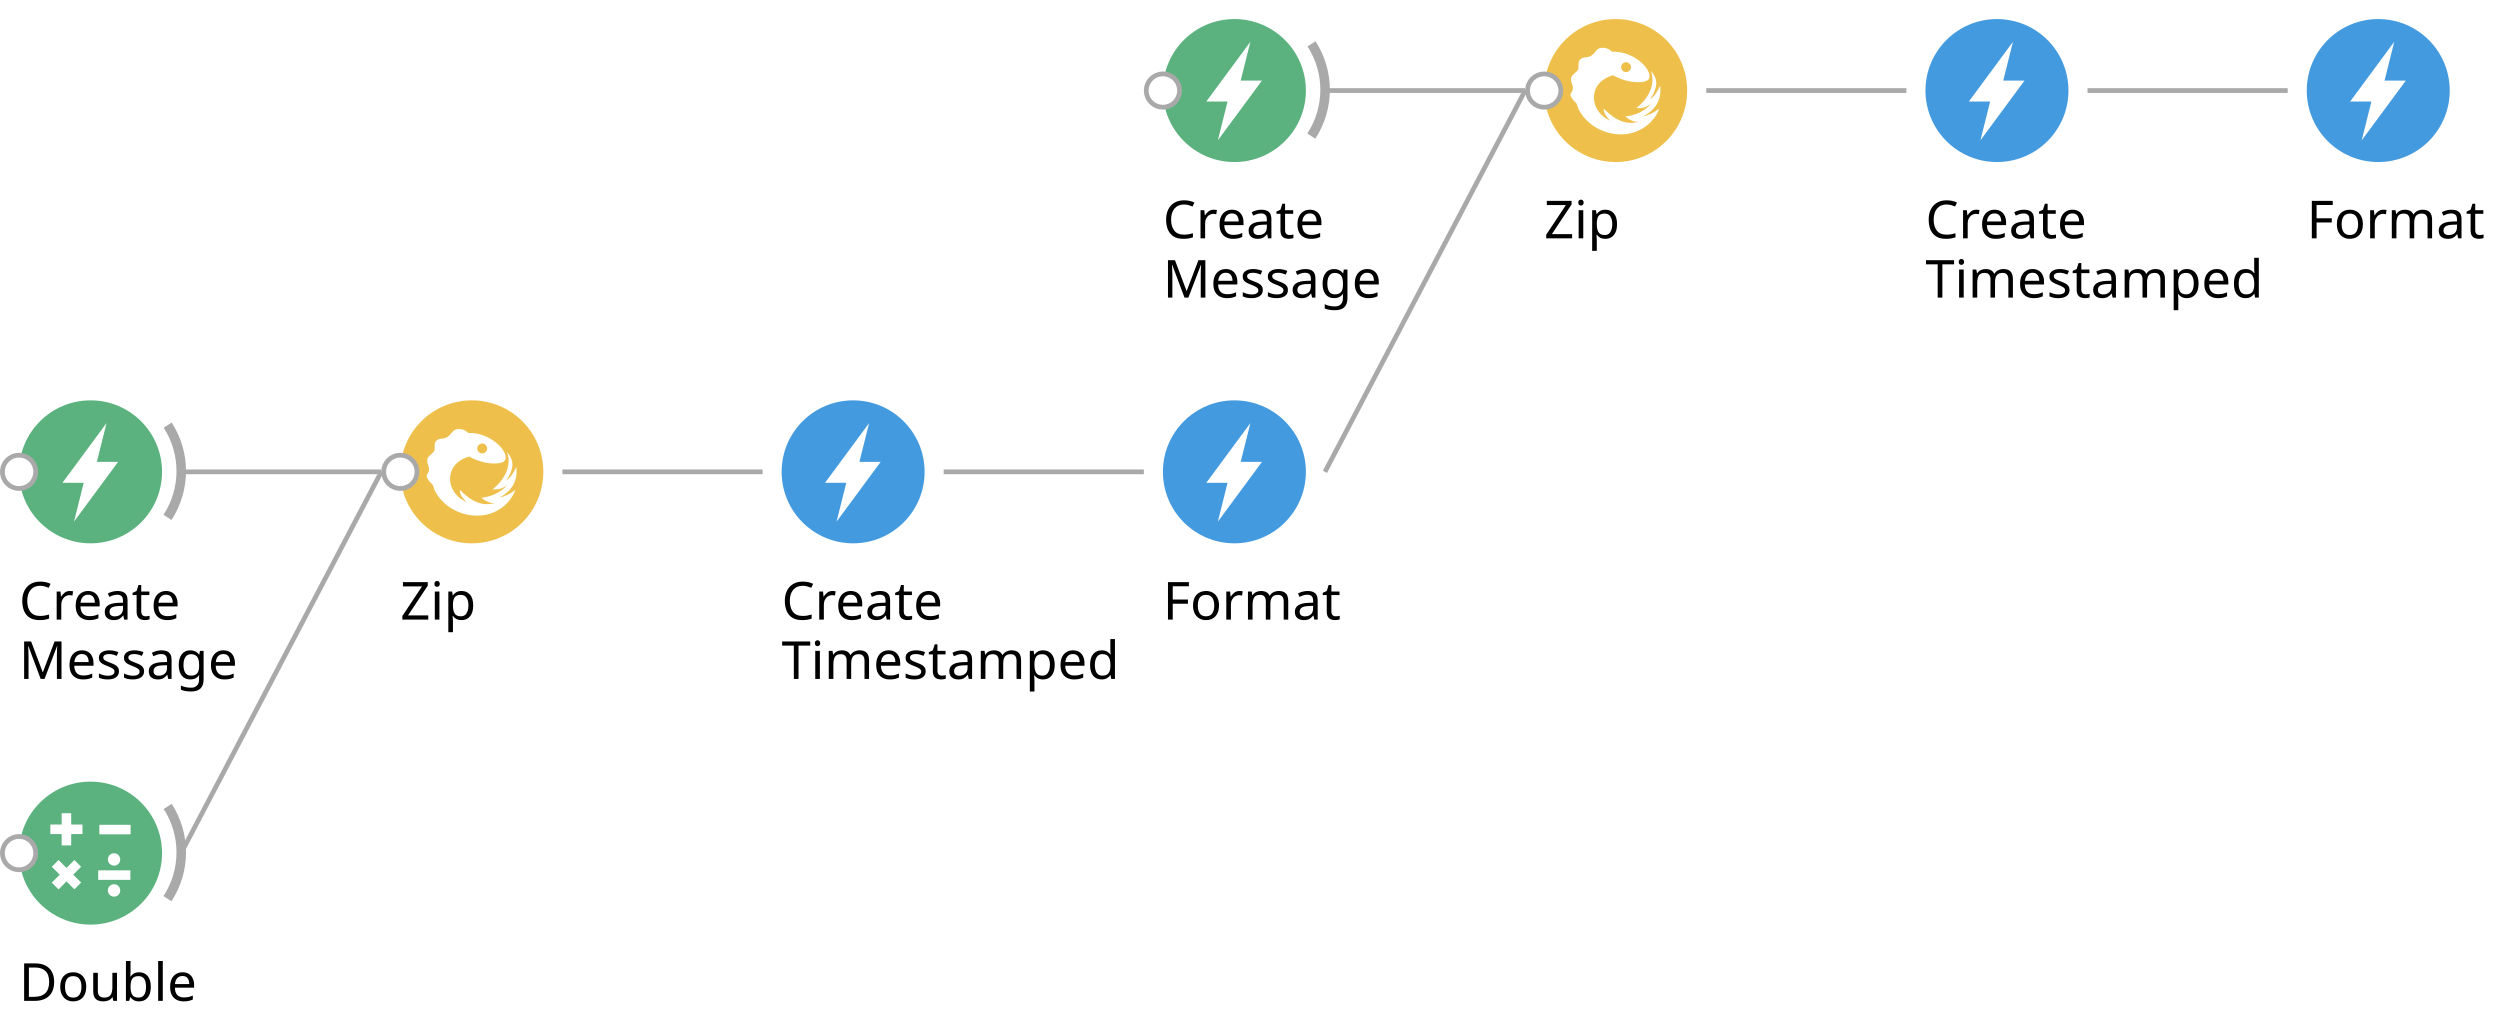
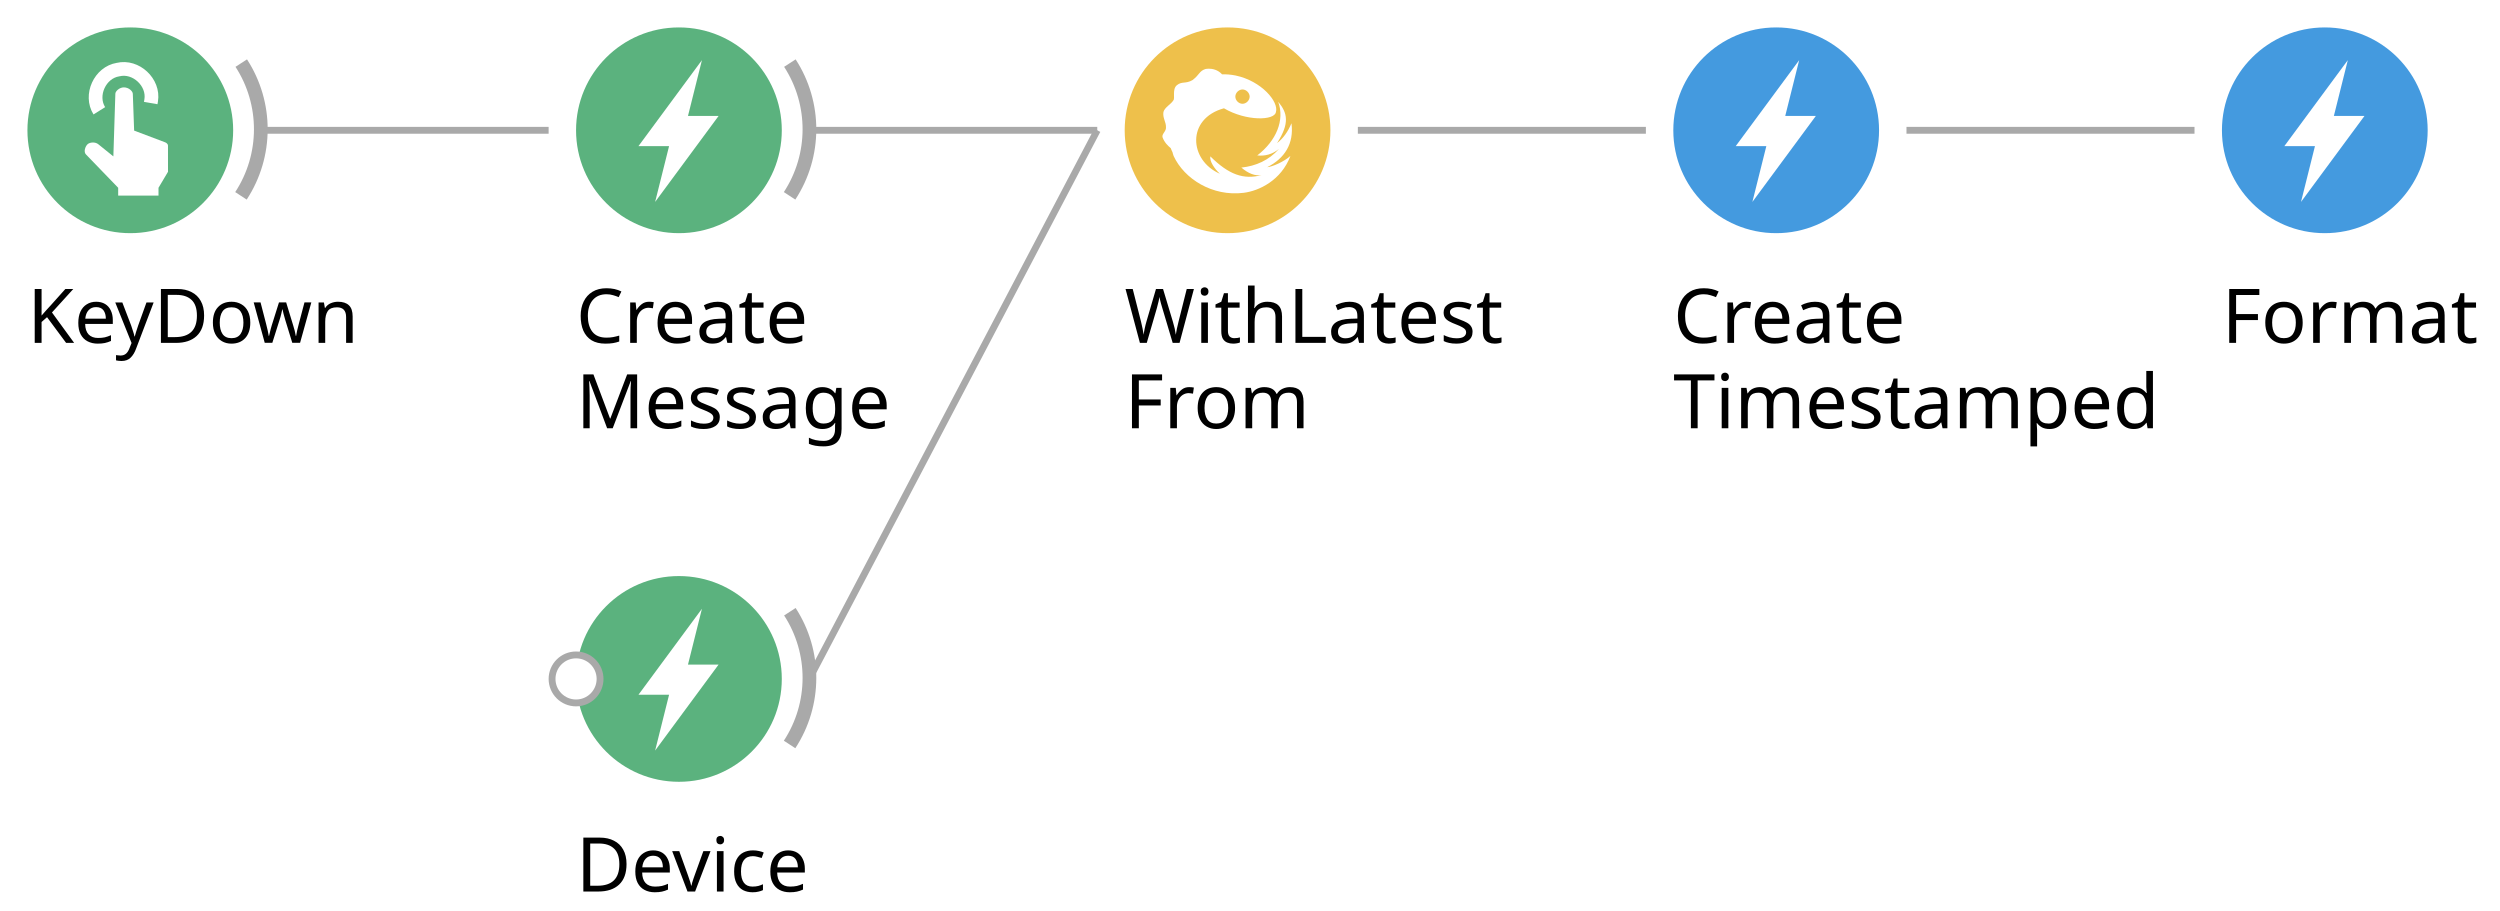
- <svg xmlns="http://www.w3.org/2000/svg" width="524.546" height="212.825" id="SvgGdi_output">
+ <svg xmlns="http://www.w3.org/2000/svg" width="364.546" height="132.825" id="SvgGdi_output">
  <rect id="background" height="100.00%" style="fill:rgb(255,255,255);" width="100.00%" y="0.00" x="0.00" />
  <g style="shape-rendering:auto;" id="root_group">
-     <line y1="19.00" style="stroke:rgb(169,169,169);fill:none;stroke-linecap:butt;stroke-miterlimit:9;opacity:1;stroke-width:1;stroke-linejoin:miter;" id="47" x2="480.00" y2="19.00" x1="438.00" />
-     <line y1="19.00" style="stroke:rgb(169,169,169);fill:none;stroke-linecap:butt;stroke-miterlimit:9;opacity:1;stroke-width:1;stroke-linejoin:miter;" id="48" x2="400.00" y2="19.00" x1="358.00" />
-     <line y1="19.00" style="stroke:rgb(169,169,169);fill:none;stroke-linecap:butt;stroke-miterlimit:9;opacity:1;stroke-width:1;stroke-linejoin:miter;" id="49" x2="320.00" y2="19.00" x1="278.00" />
-     <line y1="99.00" style="stroke:rgb(169,169,169);fill:none;stroke-linecap:butt;stroke-miterlimit:9;opacity:1;stroke-width:1;stroke-linejoin:miter;" id="50" x2="320.00" y2="19.00" x1="278.00" />
-     <line y1="99.00" style="stroke:rgb(169,169,169);fill:none;stroke-linecap:butt;stroke-miterlimit:9;opacity:1;stroke-width:1;stroke-linejoin:miter;" id="51" x2="240.00" y2="99.00" x1="198.00" />
-     <line y1="99.00" style="stroke:rgb(169,169,169);fill:none;stroke-linecap:butt;stroke-miterlimit:9;opacity:1;stroke-width:1;stroke-linejoin:miter;" id="52" x2="160.00" y2="99.00" x1="118.00" />
-     <line y1="99.00" style="stroke:rgb(169,169,169);fill:none;stroke-linecap:butt;stroke-miterlimit:9;opacity:1;stroke-width:1;stroke-linejoin:miter;" id="53" x2="80.00" y2="99.00" x1="38.00" />
-     <line y1="179.00" style="stroke:rgb(169,169,169);fill:none;stroke-linecap:butt;stroke-miterlimit:9;opacity:1;stroke-width:1;stroke-linejoin:miter;" id="54" x2="80.00" y2="99.00" x1="38.00" />
-     <ellipse id="55" cy="15.00" cx="15.00" transform="matrix(1.00 0.00 0.00 1.00 484.00 4.00 ) " rx="15.00" ry="15.00" style="stroke:none;opacity:1;fill:rgb(68,154,223);" />
-     <path d="M 11.529 25.444 20.783 12.908 16.32 12.908 18.355 4.769 9.101 17.305 13.564 17.305 z " style="stroke:none;fill-rule:evenodd;opacity:1;fill:rgb(255,255,255);" transform="matrix(1.00 0.00 0.00 1.00 484.00 4.00 ) " id="56" />
-     <text id="57" transform="matrix(1.00 0.00 0.00 1.00 0.00 0.00 ) " x="484.00px" y="39.00px" style="stroke:none;clip-path:url(#59_text_clipper);font-family:Microsoft Sans Serif;fill:rgb(0,0,0);font-size:8.25pt;opacity:1;">
-       <tspan dy="8.25pt" id="61">Format</tspan>
+     <line y1="19.00" style="stroke:rgb(169,169,169);fill:none;stroke-linecap:butt;stroke-miterlimit:9;opacity:1;stroke-width:1;stroke-linejoin:miter;" id="728" x2="320.00" y2="19.00" x1="278.00" />
+     <line y1="19.00" style="stroke:rgb(169,169,169);fill:none;stroke-linecap:butt;stroke-miterlimit:9;opacity:1;stroke-width:1;stroke-linejoin:miter;" id="729" x2="240.00" y2="19.00" x1="198.00" />
+     <line y1="19.00" style="stroke:rgb(169,169,169);fill:none;stroke-linecap:butt;stroke-miterlimit:9;opacity:1;stroke-width:1;stroke-linejoin:miter;" id="730" x2="160.00" y2="19.00" x1="118.00" />
+     <line y1="99.00" style="stroke:rgb(169,169,169);fill:none;stroke-linecap:butt;stroke-miterlimit:9;opacity:1;stroke-width:1;stroke-linejoin:miter;" id="731" x2="160.00" y2="19.00" x1="118.00" />
+     <line y1="19.00" style="stroke:rgb(169,169,169);fill:none;stroke-linecap:butt;stroke-miterlimit:9;opacity:1;stroke-width:1;stroke-linejoin:miter;" id="732" x2="80.00" y2="19.00" x1="38.00" />
+     <ellipse id="733" cy="15.00" cx="15.00" transform="matrix(1.00 0.00 0.00 1.00 324.00 4.00 ) " rx="15.00" ry="15.00" style="stroke:none;opacity:1;fill:rgb(68,154,223);" />
+     <path d="M 11.529 25.444 20.783 12.908 16.32 12.908 18.355 4.769 9.101 17.305 13.564 17.305 z " style="stroke:none;fill-rule:evenodd;opacity:1;fill:rgb(255,255,255);" transform="matrix(1.00 0.00 0.00 1.00 324.00 4.00 ) " id="734" />
+     <text id="735" transform="matrix(1.00 0.00 0.00 1.00 0.00 0.00 ) " x="324.00px" y="39.00px" style="stroke:none;clip-path:url(#737_text_clipper);font-family:Microsoft Sans Serif;fill:rgb(0,0,0);font-size:8.25pt;opacity:1;">
+       <tspan dy="8.25pt" id="739">Format</tspan>
    </text>
-     <ellipse id="63" cy="15.00" cx="15.00" transform="matrix(1.00 0.00 0.00 1.00 404.00 4.00 ) " rx="15.00" ry="15.00" style="stroke:none;opacity:1;fill:rgb(68,154,223);" />
-     <path d="M 11.529 25.444 20.783 12.908 16.32 12.908 18.355 4.769 9.101 17.305 13.564 17.305 z " style="stroke:none;fill-rule:evenodd;opacity:1;fill:rgb(255,255,255);" transform="matrix(1.00 0.00 0.00 1.00 404.00 4.00 ) " id="64" />
-     <text id="65" transform="matrix(1.00 0.00 0.00 1.00 0.00 0.00 ) " x="404.00px" y="39.00px" style="stroke:none;clip-path:url(#67_text_clipper);font-family:Microsoft Sans Serif;fill:rgb(0,0,0);font-size:8.25pt;opacity:1;">
-       <tspan dy="8.25pt" id="69">Create</tspan>
+     <ellipse id="741" cy="15.00" cx="15.00" transform="matrix(1.00 0.00 0.00 1.00 244.00 4.00 ) " rx="15.00" ry="15.00" style="stroke:none;opacity:1;fill:rgb(68,154,223);" />
+     <path d="M 11.529 25.444 20.783 12.908 16.32 12.908 18.355 4.769 9.101 17.305 13.564 17.305 z " style="stroke:none;fill-rule:evenodd;opacity:1;fill:rgb(255,255,255);" transform="matrix(1.00 0.00 0.00 1.00 244.00 4.00 ) " id="742" />
+     <text id="743" transform="matrix(1.00 0.00 0.00 1.00 0.00 0.00 ) " x="244.00px" y="39.00px" style="stroke:none;clip-path:url(#745_text_clipper);font-family:Microsoft Sans Serif;fill:rgb(0,0,0);font-size:8.25pt;opacity:1;">
+       <tspan dy="8.25pt" id="747">Create</tspan>
    </text>
-     <text id="71" transform="matrix(1.00 0.00 0.00 1.00 0.00 0.00 ) " x="404.00px" y="51.45px" style="stroke:none;clip-path:url(#73_text_clipper);font-family:Microsoft Sans Serif;fill:rgb(0,0,0);font-size:8.25pt;opacity:1;">
-       <tspan dy="8.25pt" id="75">Timestamped</tspan>
+     <text id="749" transform="matrix(1.00 0.00 0.00 1.00 0.00 0.00 ) " x="244.00px" y="51.45px" style="stroke:none;clip-path:url(#751_text_clipper);font-family:Microsoft Sans Serif;fill:rgb(0,0,0);font-size:8.25pt;opacity:1;">
+       <tspan dy="8.25pt" id="753">Timestamped</tspan>
    </text>
-     <ellipse id="77" cy="15.00" cx="15.00" transform="matrix(1.00 0.00 0.00 1.00 324.00 4.00 ) " rx="15.00" ry="15.00" style="stroke:none;opacity:1;fill:rgb(238,192,75);" />
-     <path d="M 12.246 6.014 12.246 6.02 C 12.058 6.02 11.895 6.04 11.767 6.066 10.869 6.353 10.896 6.934 9.877 7.686 8.863 8.264 8.353 7.82 7.615 8.42 6.878 9.016 7.393 10.383 7.084 10.648 6.777 11.18 5.826 11.655 5.652 12.326 5.509 13.185 6.042 13.797 6.021 14.533 6.083 15.146 5.411 15.495 5.508 15.992 5.797 16.804 6.354 17.292 6.617 17.518 6.663 17.55 6.7 17.599 6.715 17.602 6.791 17.792 6.859 17.986 6.955 18.166 6.95 18.14 6.949 18.114 6.943 18.088 6.998 18.305 7.055 18.524 7.133 18.738 8.683 22.099 12.814 24.686 17.342 24.117 19.541 23.848 22.824 22.332 24.166 18.738 23.22 19.587 21.532 20.324 20.777 20.381 23.33 19.105 24.707 16.937 24.32 13.975 23.792 15.233 23.093 16.201 22.221 16.865 24.075 13.976 23.757 12.481 22.385 10.84 23.366 13.539 22.097 16.534 19.332 18.664 20.452 18.785 21.517 18.516 22.502 17.713 21.013 19.374 19.15 20.208 17.014 20.436 18.034 21.303 19.018 21.695 19.959 21.527 17.345 22.249 15.155 21.454 12.49 18.801 12.351 19.515 13.105 20.628 13.883 21.338 9.373 19.383 8.976 13.296 14.469 11.793 14.472 11.793 14.475 11.794 14.478 11.793 17.75 13.707 21.865 13.581 22.051 12.344 22.509 10.861 19.965 7.805 16.162 7.008 15.462 6.871 14.792 6.817 14.154 6.836 14.167 6.836 14.179 6.836 14.191 6.826 13.584 6.177 12.81 6.012 12.246 6.014 z M 17.178 9.047 C 17.724 9.047 18.223 9.544 18.223 10.09 18.223 10.636 17.724 11.133 17.178 11.133 16.632 11.133 16.135 10.636 16.135 10.09 16.135 9.544 16.632 9.047 17.178 9.047 z " style="stroke:none;fill-rule:evenodd;opacity:1;fill:rgb(255,255,255);" transform="matrix(1.00 0.00 0.00 1.00 324.00 4.00 ) " id="78" />
-     <ellipse id="79" cy="19.00" cx="324.00" rx="3.00" ry="3.00" style="stroke:rgb(169,169,169);fill:none;stroke-linecap:butt;stroke-miterlimit:9;opacity:1;stroke-width:2;stroke-linejoin:miter;" />
-     <ellipse id="80" cy="19.00" cx="324.00" rx="3.00" ry="3.00" style="stroke:none;opacity:1;fill:rgb(255,255,255);" />
-     <text id="81" transform="matrix(1.00 0.00 0.00 1.00 0.00 0.00 ) " x="324.00px" y="39.00px" style="stroke:none;clip-path:url(#83_text_clipper);font-family:Microsoft Sans Serif;fill:rgb(0,0,0);font-size:8.25pt;opacity:1;">
-       <tspan dy="8.25pt" id="85">Zip</tspan>
+     <ellipse id="755" cy="15.00" cx="15.00" transform="matrix(1.00 0.00 0.00 1.00 164.00 4.00 ) " rx="15.00" ry="15.00" style="stroke:none;opacity:1;fill:rgb(238,192,75);" />
+     <path style="stroke:none;fill-rule:evenodd;opacity:1;fill:rgb(255,255,255);" transform="matrix(1.00 0.00 0.00 1.00 164.00 4.00 ) " id="756" d="M 12.246 6.014 12.246 6.02 C 12.058 6.02 11.895 6.04 11.767 6.066 10.869 6.353 10.896 6.934 9.877 7.686 8.863 8.264 8.353 7.82 7.615 8.42 6.878 9.016 7.393 10.383 7.084 10.648 6.777 11.18 5.826 11.655 5.652 12.326 5.509 13.185 6.042 13.797 6.021 14.533 6.083 15.146 5.411 15.495 5.508 15.992 5.797 16.804 6.354 17.292 6.617 17.518 6.663 17.55 6.7 17.599 6.715 17.602 6.791 17.792 6.859 17.986 6.955 18.166 6.95 18.14 6.949 18.114 6.943 18.088 6.998 18.305 7.055 18.524 7.133 18.738 8.683 22.099 12.814 24.686 17.342 24.117 19.541 23.848 22.824 22.332 24.166 18.738 23.22 19.587 21.532 20.324 20.777 20.381 23.33 19.105 24.707 16.937 24.32 13.975 23.792 15.233 23.093 16.201 22.221 16.865 24.075 13.976 23.757 12.481 22.385 10.84 23.366 13.539 22.097 16.534 19.332 18.664 20.452 18.785 21.517 18.516 22.502 17.713 21.013 19.374 19.15 20.208 17.014 20.436 18.034 21.303 19.018 21.695 19.959 21.527 17.345 22.249 15.155 21.454 12.49 18.801 12.351 19.515 13.105 20.628 13.883 21.338 9.373 19.383 8.976 13.296 14.469 11.793 14.472 11.793 14.475 11.794 14.478 11.793 17.75 13.707 21.865 13.581 22.051 12.344 22.509 10.861 19.965 7.805 16.162 7.008 15.462 6.871 14.792 6.817 14.154 6.836 14.167 6.836 14.179 6.836 14.191 6.826 13.584 6.177 12.81 6.012 12.246 6.014 z M 17.178 9.047 C 17.724 9.047 18.223 9.544 18.223 10.09 18.223 10.636 17.724 11.133 17.178 11.133 16.632 11.133 16.135 10.636 16.135 10.09 16.135 9.544 16.632 9.047 17.178 9.047 z " />
+     <text id="757" transform="matrix(1.00 0.00 0.00 1.00 0.00 0.00 ) " x="164.00px" y="39.00px" style="stroke:none;clip-path:url(#759_text_clipper);font-family:Microsoft Sans Serif;fill:rgb(0,0,0);font-size:8.25pt;opacity:1;">
+       <tspan dy="8.25pt" id="761">WithLatest</tspan>
    </text>
-     <path d="M 31.179 5.2 C 34.998 11.092 34.981 18.682 31.136 24.557 " style="stroke:rgb(169,169,169);fill:none;stroke-linecap:butt;stroke-miterlimit:9;opacity:1;stroke-width:2;stroke-linejoin:miter;" transform="matrix(1.00 0.00 0.00 1.00 244.00 4.00 ) " id="87" />
-     <ellipse id="88" cy="15.00" cx="15.00" transform="matrix(1.00 0.00 0.00 1.00 244.00 4.00 ) " rx="15.00" ry="15.00" style="stroke:none;opacity:1;fill:rgb(91,178,126);" />
-     <path d="M 11.529 25.444 20.783 12.908 16.32 12.908 18.355 4.769 9.101 17.305 13.564 17.305 z " style="stroke:none;fill-rule:evenodd;opacity:1;fill:rgb(255,255,255);" transform="matrix(1.00 0.00 0.00 1.00 244.00 4.00 ) " id="89" />
-     <ellipse id="90" cy="19.00" cx="244.00" rx="3.00" ry="3.00" style="stroke:rgb(169,169,169);fill:none;stroke-linecap:butt;stroke-miterlimit:9;opacity:1;stroke-width:2;stroke-linejoin:miter;" />
-     <ellipse id="91" cy="19.00" cx="244.00" rx="3.00" ry="3.00" style="stroke:none;opacity:1;fill:rgb(255,255,255);" />
-     <text id="92" transform="matrix(1.00 0.00 0.00 1.00 0.00 0.00 ) " x="244.00px" y="39.00px" style="stroke:none;clip-path:url(#94_text_clipper);font-family:Microsoft Sans Serif;fill:rgb(0,0,0);font-size:8.25pt;opacity:1;">
-       <tspan dy="8.25pt" id="96">Create</tspan>
+     <text id="763" transform="matrix(1.00 0.00 0.00 1.00 0.00 0.00 ) " x="164.00px" y="51.45px" style="stroke:none;clip-path:url(#765_text_clipper);font-family:Microsoft Sans Serif;fill:rgb(0,0,0);font-size:8.25pt;opacity:1;">
+       <tspan dy="8.25pt" id="767">From</tspan>
    </text>
-     <text id="98" transform="matrix(1.00 0.00 0.00 1.00 0.00 0.00 ) " x="244.00px" y="51.45px" style="stroke:none;clip-path:url(#100_text_clipper);font-family:Microsoft Sans Serif;fill:rgb(0,0,0);font-size:8.25pt;opacity:1;">
-       <tspan dy="8.25pt" id="102">Message</tspan>
+     <path d="M 31.179 5.2 C 34.998 11.092 34.981 18.682 31.136 24.557 " style="stroke:rgb(169,169,169);fill:none;stroke-linecap:butt;stroke-miterlimit:9;opacity:1;stroke-width:2;stroke-linejoin:miter;" transform="matrix(1.00 0.00 0.00 1.00 84.00 4.00 ) " id="769" />
+     <ellipse id="770" cy="15.00" cx="15.00" transform="matrix(1.00 0.00 0.00 1.00 84.00 4.00 ) " rx="15.00" ry="15.00" style="stroke:none;opacity:1;fill:rgb(91,178,126);" />
+     <path d="M 11.529 25.444 20.783 12.908 16.32 12.908 18.355 4.769 9.101 17.305 13.564 17.305 z " style="stroke:none;fill-rule:evenodd;opacity:1;fill:rgb(255,255,255);" transform="matrix(1.00 0.00 0.00 1.00 84.00 4.00 ) " id="771" />
+     <text id="772" transform="matrix(1.00 0.00 0.00 1.00 0.00 0.00 ) " x="84.00px" y="39.00px" style="stroke:none;clip-path:url(#774_text_clipper);font-family:Microsoft Sans Serif;fill:rgb(0,0,0);font-size:8.25pt;opacity:1;">
+       <tspan dy="8.25pt" id="776">Create</tspan>
    </text>
-     <ellipse id="104" cy="15.00" cx="15.00" transform="matrix(1.00 0.00 0.00 1.00 244.00 84.00 ) " rx="15.00" ry="15.00" style="stroke:none;opacity:1;fill:rgb(68,154,223);" />
-     <path d="M 11.529 25.444 20.783 12.908 16.32 12.908 18.355 4.769 9.101 17.305 13.564 17.305 z " style="stroke:none;fill-rule:evenodd;opacity:1;fill:rgb(255,255,255);" transform="matrix(1.00 0.00 0.00 1.00 244.00 84.00 ) " id="105" />
-     <text id="106" transform="matrix(1.00 0.00 0.00 1.00 0.00 0.00 ) " x="244.00px" y="119.00px" style="stroke:none;clip-path:url(#108_text_clipper);font-family:Microsoft Sans Serif;fill:rgb(0,0,0);font-size:8.25pt;opacity:1;">
-       <tspan dy="8.25pt" id="110">Format</tspan>
+     <text id="778" transform="matrix(1.00 0.00 0.00 1.00 0.00 0.00 ) " x="84.00px" y="51.45px" style="stroke:none;clip-path:url(#780_text_clipper);font-family:Microsoft Sans Serif;fill:rgb(0,0,0);font-size:8.25pt;opacity:1;">
+       <tspan dy="8.25pt" id="782">Message</tspan>
    </text>
-     <ellipse id="112" cy="15.00" cx="15.00" transform="matrix(1.00 0.00 0.00 1.00 164.00 84.00 ) " rx="15.00" ry="15.00" style="stroke:none;opacity:1;fill:rgb(68,154,223);" />
-     <path d="M 11.529 25.444 20.783 12.908 16.32 12.908 18.355 4.769 9.101 17.305 13.564 17.305 z " style="stroke:none;fill-rule:evenodd;opacity:1;fill:rgb(255,255,255);" transform="matrix(1.00 0.00 0.00 1.00 164.00 84.00 ) " id="113" />
-     <text id="114" transform="matrix(1.00 0.00 0.00 1.00 0.00 0.00 ) " x="164.00px" y="119.00px" style="stroke:none;clip-path:url(#116_text_clipper);font-family:Microsoft Sans Serif;fill:rgb(0,0,0);font-size:8.25pt;opacity:1;">
-       <tspan dy="8.25pt" id="118">Create</tspan>
+     <path d="M 31.179 5.2 C 34.998 11.092 34.981 18.682 31.136 24.557 " style="stroke:rgb(169,169,169);fill:none;stroke-linecap:butt;stroke-miterlimit:9;opacity:1;stroke-width:2;stroke-linejoin:miter;" transform="matrix(1.00 0.00 0.00 1.00 84.00 84.00 ) " id="784" />
+     <ellipse id="785" cy="15.00" cx="15.00" transform="matrix(1.00 0.00 0.00 1.00 84.00 84.00 ) " rx="15.00" ry="15.00" style="stroke:none;opacity:1;fill:rgb(91,178,126);" />
+     <path d="M 11.529 25.444 20.783 12.908 16.32 12.908 18.355 4.769 9.101 17.305 13.564 17.305 z " style="stroke:none;fill-rule:evenodd;opacity:1;fill:rgb(255,255,255);" transform="matrix(1.00 0.00 0.00 1.00 84.00 84.00 ) " id="786" />
+     <ellipse id="787" cy="99.00" cx="84.00" rx="3.00" ry="3.00" style="stroke:rgb(169,169,169);fill:none;stroke-linecap:butt;stroke-miterlimit:9;opacity:1;stroke-width:2;stroke-linejoin:miter;" />
+     <ellipse id="788" cy="99.00" cx="84.00" rx="3.00" ry="3.00" style="stroke:none;opacity:1;fill:rgb(255,255,255);" />
+     <text id="789" transform="matrix(1.00 0.00 0.00 1.00 0.00 0.00 ) " x="84.00px" y="119.00px" style="stroke:none;clip-path:url(#791_text_clipper);font-family:Microsoft Sans Serif;fill:rgb(0,0,0);font-size:8.25pt;opacity:1;">
+       <tspan dy="8.25pt" id="793">Device</tspan>
    </text>
-     <text id="120" transform="matrix(1.00 0.00 0.00 1.00 0.00 0.00 ) " x="164.00px" y="131.45px" style="stroke:none;clip-path:url(#122_text_clipper);font-family:Microsoft Sans Serif;fill:rgb(0,0,0);font-size:8.25pt;opacity:1;">
-       <tspan dy="8.25pt" id="124">Timestamped</tspan>
-     </text>
-     <ellipse id="126" cy="15.00" cx="15.00" transform="matrix(1.00 0.00 0.00 1.00 84.00 84.00 ) " rx="15.00" ry="15.00" style="stroke:none;opacity:1;fill:rgb(238,192,75);" />
-     <path d="M 12.246 6.014 12.246 6.02 C 12.058 6.02 11.895 6.04 11.767 6.066 10.869 6.353 10.896 6.934 9.877 7.686 8.863 8.264 8.353 7.82 7.615 8.42 6.878 9.016 7.393 10.383 7.084 10.648 6.777 11.18 5.826 11.655 5.652 12.326 5.509 13.185 6.042 13.797 6.021 14.533 6.083 15.146 5.411 15.495 5.508 15.992 5.797 16.804 6.354 17.292 6.617 17.518 6.663 17.55 6.7 17.599 6.715 17.602 6.791 17.792 6.859 17.986 6.955 18.166 6.95 18.14 6.949 18.114 6.943 18.088 6.998 18.305 7.055 18.524 7.133 18.738 8.683 22.099 12.814 24.686 17.342 24.117 19.541 23.848 22.824 22.332 24.166 18.738 23.22 19.587 21.532 20.324 20.777 20.381 23.33 19.105 24.707 16.937 24.32 13.975 23.792 15.233 23.093 16.201 22.221 16.865 24.075 13.976 23.757 12.481 22.385 10.84 23.366 13.539 22.097 16.534 19.332 18.664 20.452 18.785 21.517 18.516 22.502 17.713 21.013 19.374 19.15 20.208 17.014 20.436 18.034 21.303 19.018 21.695 19.959 21.527 17.345 22.249 15.155 21.454 12.49 18.801 12.351 19.515 13.105 20.628 13.883 21.338 9.373 19.383 8.976 13.296 14.469 11.793 14.472 11.793 14.475 11.794 14.478 11.793 17.75 13.707 21.865 13.581 22.051 12.344 22.509 10.861 19.965 7.805 16.162 7.008 15.462 6.871 14.792 6.817 14.154 6.836 14.167 6.836 14.179 6.836 14.191 6.826 13.584 6.177 12.81 6.012 12.246 6.014 z M 17.178 9.047 C 17.724 9.047 18.223 9.544 18.223 10.09 18.223 10.636 17.724 11.133 17.178 11.133 16.632 11.133 16.135 10.636 16.135 10.09 16.135 9.544 16.632 9.047 17.178 9.047 z " style="stroke:none;fill-rule:evenodd;opacity:1;fill:rgb(255,255,255);" transform="matrix(1.00 0.00 0.00 1.00 84.00 84.00 ) " id="127" />
-     <ellipse id="128" cy="99.00" cx="84.00" rx="3.00" ry="3.00" style="stroke:rgb(169,169,169);fill:none;stroke-linecap:butt;stroke-miterlimit:9;opacity:1;stroke-width:2;stroke-linejoin:miter;" />
-     <ellipse id="129" cy="99.00" cx="84.00" rx="3.00" ry="3.00" style="stroke:none;opacity:1;fill:rgb(255,255,255);" />
-     <text id="130" transform="matrix(1.00 0.00 0.00 1.00 0.00 0.00 ) " x="84.00px" y="119.00px" style="stroke:none;clip-path:url(#132_text_clipper);font-family:Microsoft Sans Serif;fill:rgb(0,0,0);font-size:8.25pt;opacity:1;">
-       <tspan dy="8.25pt" id="134">Zip</tspan>
-     </text>
-     <path d="M 31.179 5.2 C 34.998 11.092 34.981 18.682 31.136 24.557 " style="stroke:rgb(169,169,169);fill:none;stroke-linecap:butt;stroke-miterlimit:9;opacity:1;stroke-width:2;stroke-linejoin:miter;" transform="matrix(1.00 0.00 0.00 1.00 4.00 84.00 ) " id="136" />
-     <ellipse id="137" cy="15.00" cx="15.00" transform="matrix(1.00 0.00 0.00 1.00 4.00 84.00 ) " rx="15.00" ry="15.00" style="stroke:none;opacity:1;fill:rgb(91,178,126);" />
-     <path d="M 11.529 25.444 20.783 12.908 16.32 12.908 18.355 4.769 9.101 17.305 13.564 17.305 z " style="stroke:none;fill-rule:evenodd;opacity:1;fill:rgb(255,255,255);" transform="matrix(1.00 0.00 0.00 1.00 4.00 84.00 ) " id="138" />
-     <ellipse id="139" cy="99.00" cx="4.00" rx="3.00" ry="3.00" style="stroke:rgb(169,169,169);fill:none;stroke-linecap:butt;stroke-miterlimit:9;opacity:1;stroke-width:2;stroke-linejoin:miter;" />
-     <ellipse id="140" cy="99.00" cx="4.00" rx="3.00" ry="3.00" style="stroke:none;opacity:1;fill:rgb(255,255,255);" />
-     <text id="141" transform="matrix(1.00 0.00 0.00 1.00 0.00 0.00 ) " x="4.00px" y="119.00px" style="stroke:none;clip-path:url(#143_text_clipper);font-family:Microsoft Sans Serif;fill:rgb(0,0,0);font-size:8.25pt;opacity:1;">
-       <tspan dy="8.25pt" id="145">Create</tspan>
-     </text>
-     <text id="147" transform="matrix(1.00 0.00 0.00 1.00 0.00 0.00 ) " x="4.00px" y="131.45px" style="stroke:none;clip-path:url(#149_text_clipper);font-family:Microsoft Sans Serif;fill:rgb(0,0,0);font-size:8.25pt;opacity:1;">
-       <tspan dy="8.25pt" id="151">Message</tspan>
-     </text>
-     <path d="M 31.179 5.2 C 34.998 11.092 34.981 18.682 31.136 24.557 " style="stroke:rgb(169,169,169);fill:none;stroke-linecap:butt;stroke-miterlimit:9;opacity:1;stroke-width:2;stroke-linejoin:miter;" transform="matrix(1.00 0.00 0.00 1.00 4.00 164.00 ) " id="153" />
-     <ellipse id="154" cy="15.00" cx="15.00" transform="matrix(1.00 0.00 0.00 1.00 4.00 164.00 ) " rx="15.00" ry="15.00" style="stroke:none;opacity:1;fill:rgb(91,178,126);" />
-     <path transform="matrix(1.00 0.00 0.00 1.00 4.00 164.00 ) " id="155" style="stroke:rgb(255,255,255);fill:none;stroke-linecap:butt;stroke-miterlimit:9;opacity:1;stroke-width:2;stroke-linejoin:miter;" d="M 16.849 10.062 23.403 10.062 M 16.604 19.608 23.351 19.608 M 12.307 17.162 7.572 21.897 M 7.577 17.152 12.317 21.892 M 6.564 10.005 13.309 10.005 M 9.937 6.629 9.937 13.381 " />
-     <ellipse id="156" cy="16.33" cx="19.93" transform="matrix(1.00 0.00 0.00 1.00 4.00 164.00 ) " rx="1.30" ry="1.30" style="stroke:none;opacity:1;fill:rgb(255,255,255);" />
-     <ellipse id="157" cy="22.83" cx="19.93" transform="matrix(1.00 0.00 0.00 1.00 4.00 164.00 ) " rx="1.30" ry="1.30" style="stroke:none;opacity:1;fill:rgb(255,255,255);" />
-     <ellipse id="158" cy="179.00" cx="4.00" rx="3.00" ry="3.00" style="stroke:rgb(169,169,169);fill:none;stroke-linecap:butt;stroke-miterlimit:9;opacity:1;stroke-width:2;stroke-linejoin:miter;" />
-     <ellipse id="159" cy="179.00" cx="4.00" rx="3.00" ry="3.00" style="stroke:none;opacity:1;fill:rgb(255,255,255);" />
-     <text id="160" transform="matrix(1.00 0.00 0.00 1.00 0.00 0.00 ) " x="4.00px" y="199.00px" style="stroke:none;clip-path:url(#162_text_clipper);font-family:Microsoft Sans Serif;fill:rgb(0,0,0);font-size:8.25pt;opacity:1;">
-       <tspan dy="8.25pt" id="164">Double</tspan>
+     <path d="M 31.179 5.2 C 34.998 11.092 34.981 18.682 31.136 24.557 " style="stroke:rgb(169,169,169);fill:none;stroke-linecap:butt;stroke-miterlimit:9;opacity:1;stroke-width:2;stroke-linejoin:miter;" transform="matrix(1.00 0.00 0.00 1.00 4.00 4.00 ) " id="795" />
+     <ellipse id="796" cy="15.00" cx="15.00" transform="matrix(1.00 0.00 0.00 1.00 4.00 4.00 ) " rx="15.00" ry="15.00" style="stroke:none;opacity:1;fill:rgb(91,178,126);" />
+     <path style="stroke:none;fill-rule:evenodd;opacity:1;fill:rgb(255,255,255);" transform="matrix(1.00 0.00 0.00 1.00 4.00 4.00 ) " id="797" d="M 8.54 18.526 C 8.155 18.14 8.427 17.373 8.751 17.049 9.069 16.731 9.886 16.655 10.34 17.036 L 12.53 18.805 12.821 9.664 C 12.821 9.306 13.425 8.74 14.053 8.74 14.799 8.74 15.368 9.316 15.368 9.695 L 15.559 15.043 20.064 16.746 C 20.25 16.81 20.495 16.995 20.495 17.222 L 20.498 21.05 19.113 23.38 19.113 24.518 13.232 24.518 13.232 23.38 z " />
+     <path transform="matrix(1.00 0.00 0.00 1.00 4.00 4.00 ) " id="798" style="stroke:rgb(255,255,255);fill:none;stroke-linecap:butt;stroke-miterlimit:9;opacity:1;stroke-width:2;stroke-linejoin:miter;" d="M 10.482 12.156 C 9.064 9.888 10.573 6.569 13.215 6.147 15.816 5.523 18.483 8.01 18.043 10.649 L 17.977 11.026 " />
+     <text id="799" transform="matrix(1.00 0.00 0.00 1.00 0.00 0.00 ) " x="4.00px" y="39.00px" style="stroke:none;clip-path:url(#801_text_clipper);font-family:Microsoft Sans Serif;fill:rgb(0,0,0);font-size:8.25pt;opacity:1;">
+       <tspan dy="8.25pt" id="803">KeyDown</tspan>
    </text>
  </g>
  <defs id="clips_hatches_and_gradients">
-     <clipPath id="59_text_clipper">
-       <rect x="484.00" y="39.00" width="39.55" height="13.83" id="60" />
+     <clipPath id="737_text_clipper">
+       <rect x="324.00" y="39.00" width="39.55" height="13.83" id="738" />
    </clipPath>
-     <clipPath id="67_text_clipper">
-       <rect x="404.00" y="39.00" width="72.36" height="27.65" id="68" />
+     <clipPath id="745_text_clipper">
+       <rect x="244.00" y="39.00" width="72.36" height="27.65" id="746" />
    </clipPath>
-     <clipPath id="73_text_clipper">
-       <rect x="404.00" y="51.45" width="72.36" height="27.65" id="74" />
+     <clipPath id="751_text_clipper">
+       <rect x="244.00" y="51.45" width="72.36" height="27.65" id="752" />
    </clipPath>
-     <clipPath id="83_text_clipper">
-       <rect x="324.00" y="39.00" width="19.47" height="13.83" id="84" />
+     <clipPath id="759_text_clipper">
+       <rect x="164.00" y="39.00" width="57.25" height="27.65" id="760" />
    </clipPath>
-     <clipPath id="94_text_clipper">
-       <rect x="244.00" y="39.00" width="49.64" height="27.65" id="95" />
+     <clipPath id="765_text_clipper">
+       <rect x="164.00" y="51.45" width="57.25" height="27.65" id="766" />
    </clipPath>
-     <clipPath id="100_text_clipper">
-       <rect x="244.00" y="51.45" width="49.64" height="27.65" id="101" />
+     <clipPath id="774_text_clipper">
+       <rect x="84.00" y="39.00" width="49.64" height="27.65" id="775" />
    </clipPath>
-     <clipPath id="108_text_clipper">
-       <rect x="244.00" y="119.00" width="39.55" height="13.83" id="109" />
+     <clipPath id="780_text_clipper">
+       <rect x="84.00" y="51.45" width="49.64" height="27.65" id="781" />
    </clipPath>
-     <clipPath id="116_text_clipper">
-       <rect x="164.00" y="119.00" width="72.36" height="27.65" id="117" />
+     <clipPath id="791_text_clipper">
+       <rect x="84.00" y="119.00" width="38.36" height="13.83" id="792" />
    </clipPath>
-     <clipPath id="122_text_clipper">
-       <rect x="164.00" y="131.45" width="72.36" height="27.65" id="123" />
-     </clipPath>
-     <clipPath id="132_text_clipper">
-       <rect x="84.00" y="119.00" width="19.47" height="13.83" id="133" />
-     </clipPath>
-     <clipPath id="143_text_clipper">
-       <rect x="4.00" y="119.00" width="49.64" height="27.65" id="144" />
-     </clipPath>
-     <clipPath id="149_text_clipper">
-       <rect x="4.00" y="131.45" width="49.64" height="27.65" id="150" />
-     </clipPath>
-     <clipPath id="162_text_clipper">
-       <rect x="4.00" y="199.00" width="39.63" height="13.83" id="163" />
+     <clipPath id="801_text_clipper">
+       <rect x="4.00" y="39.00" width="52.15" height="13.83" id="802" />
    </clipPath>
  </defs>
</svg>
